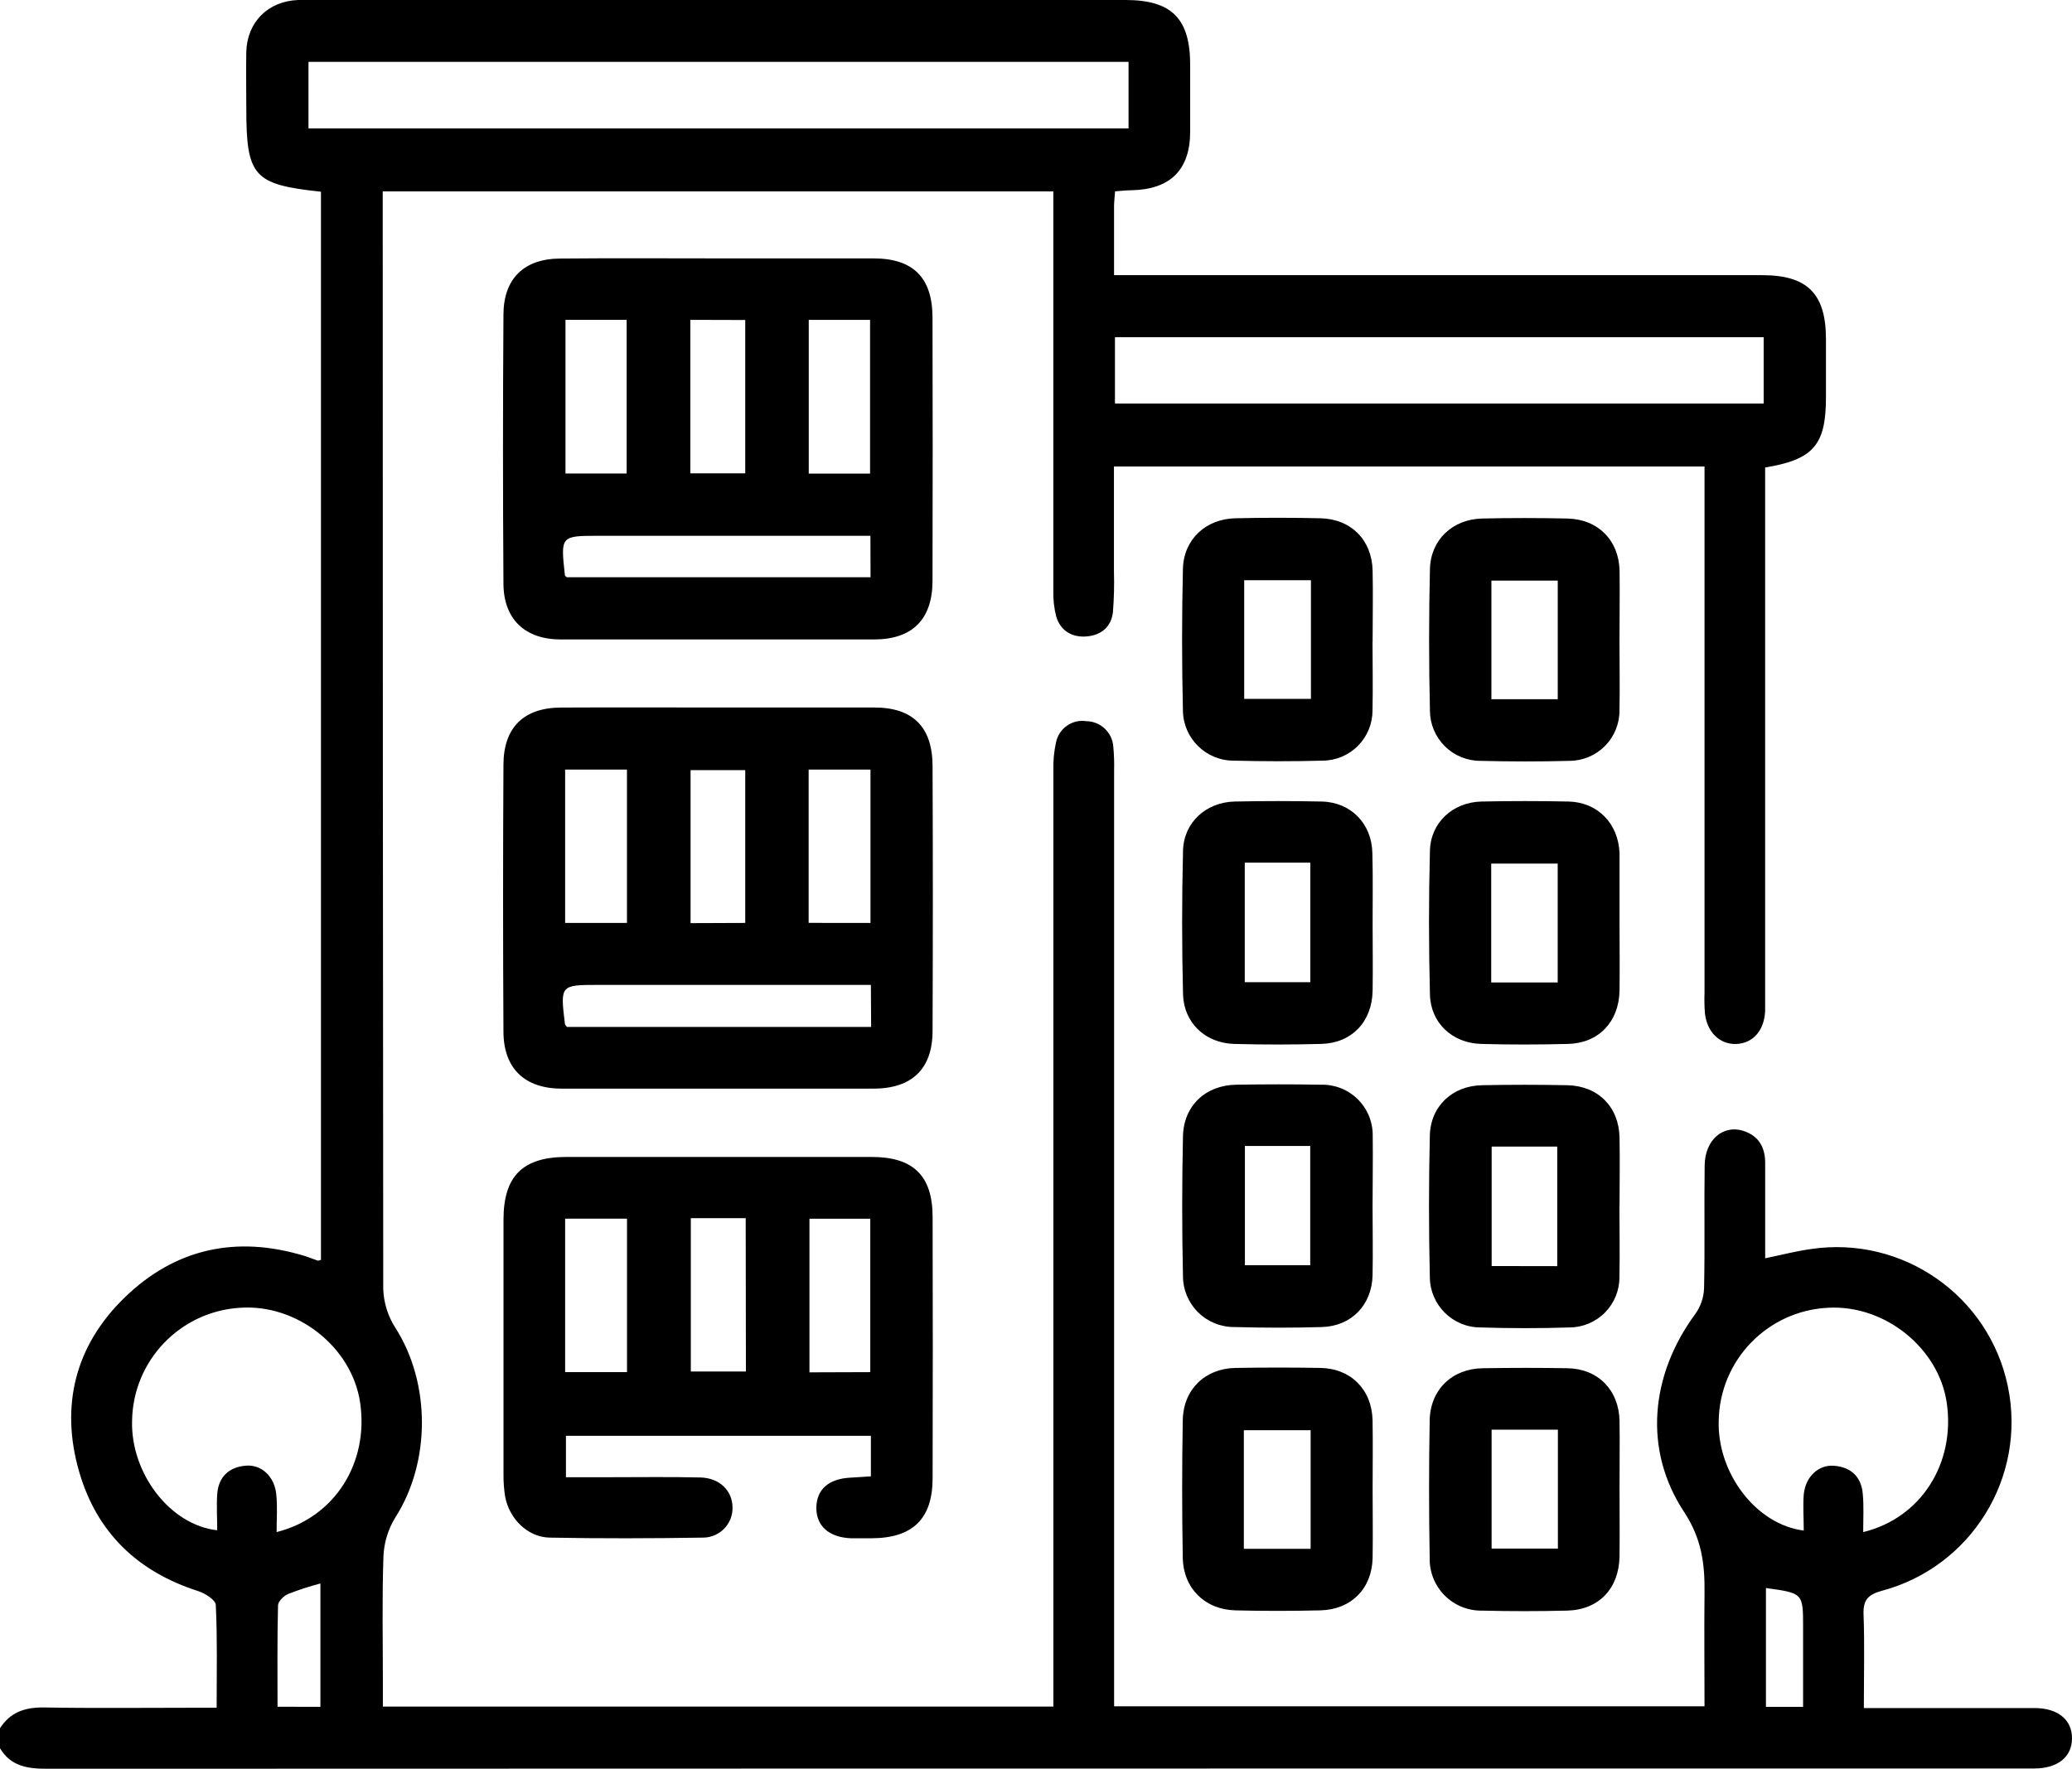
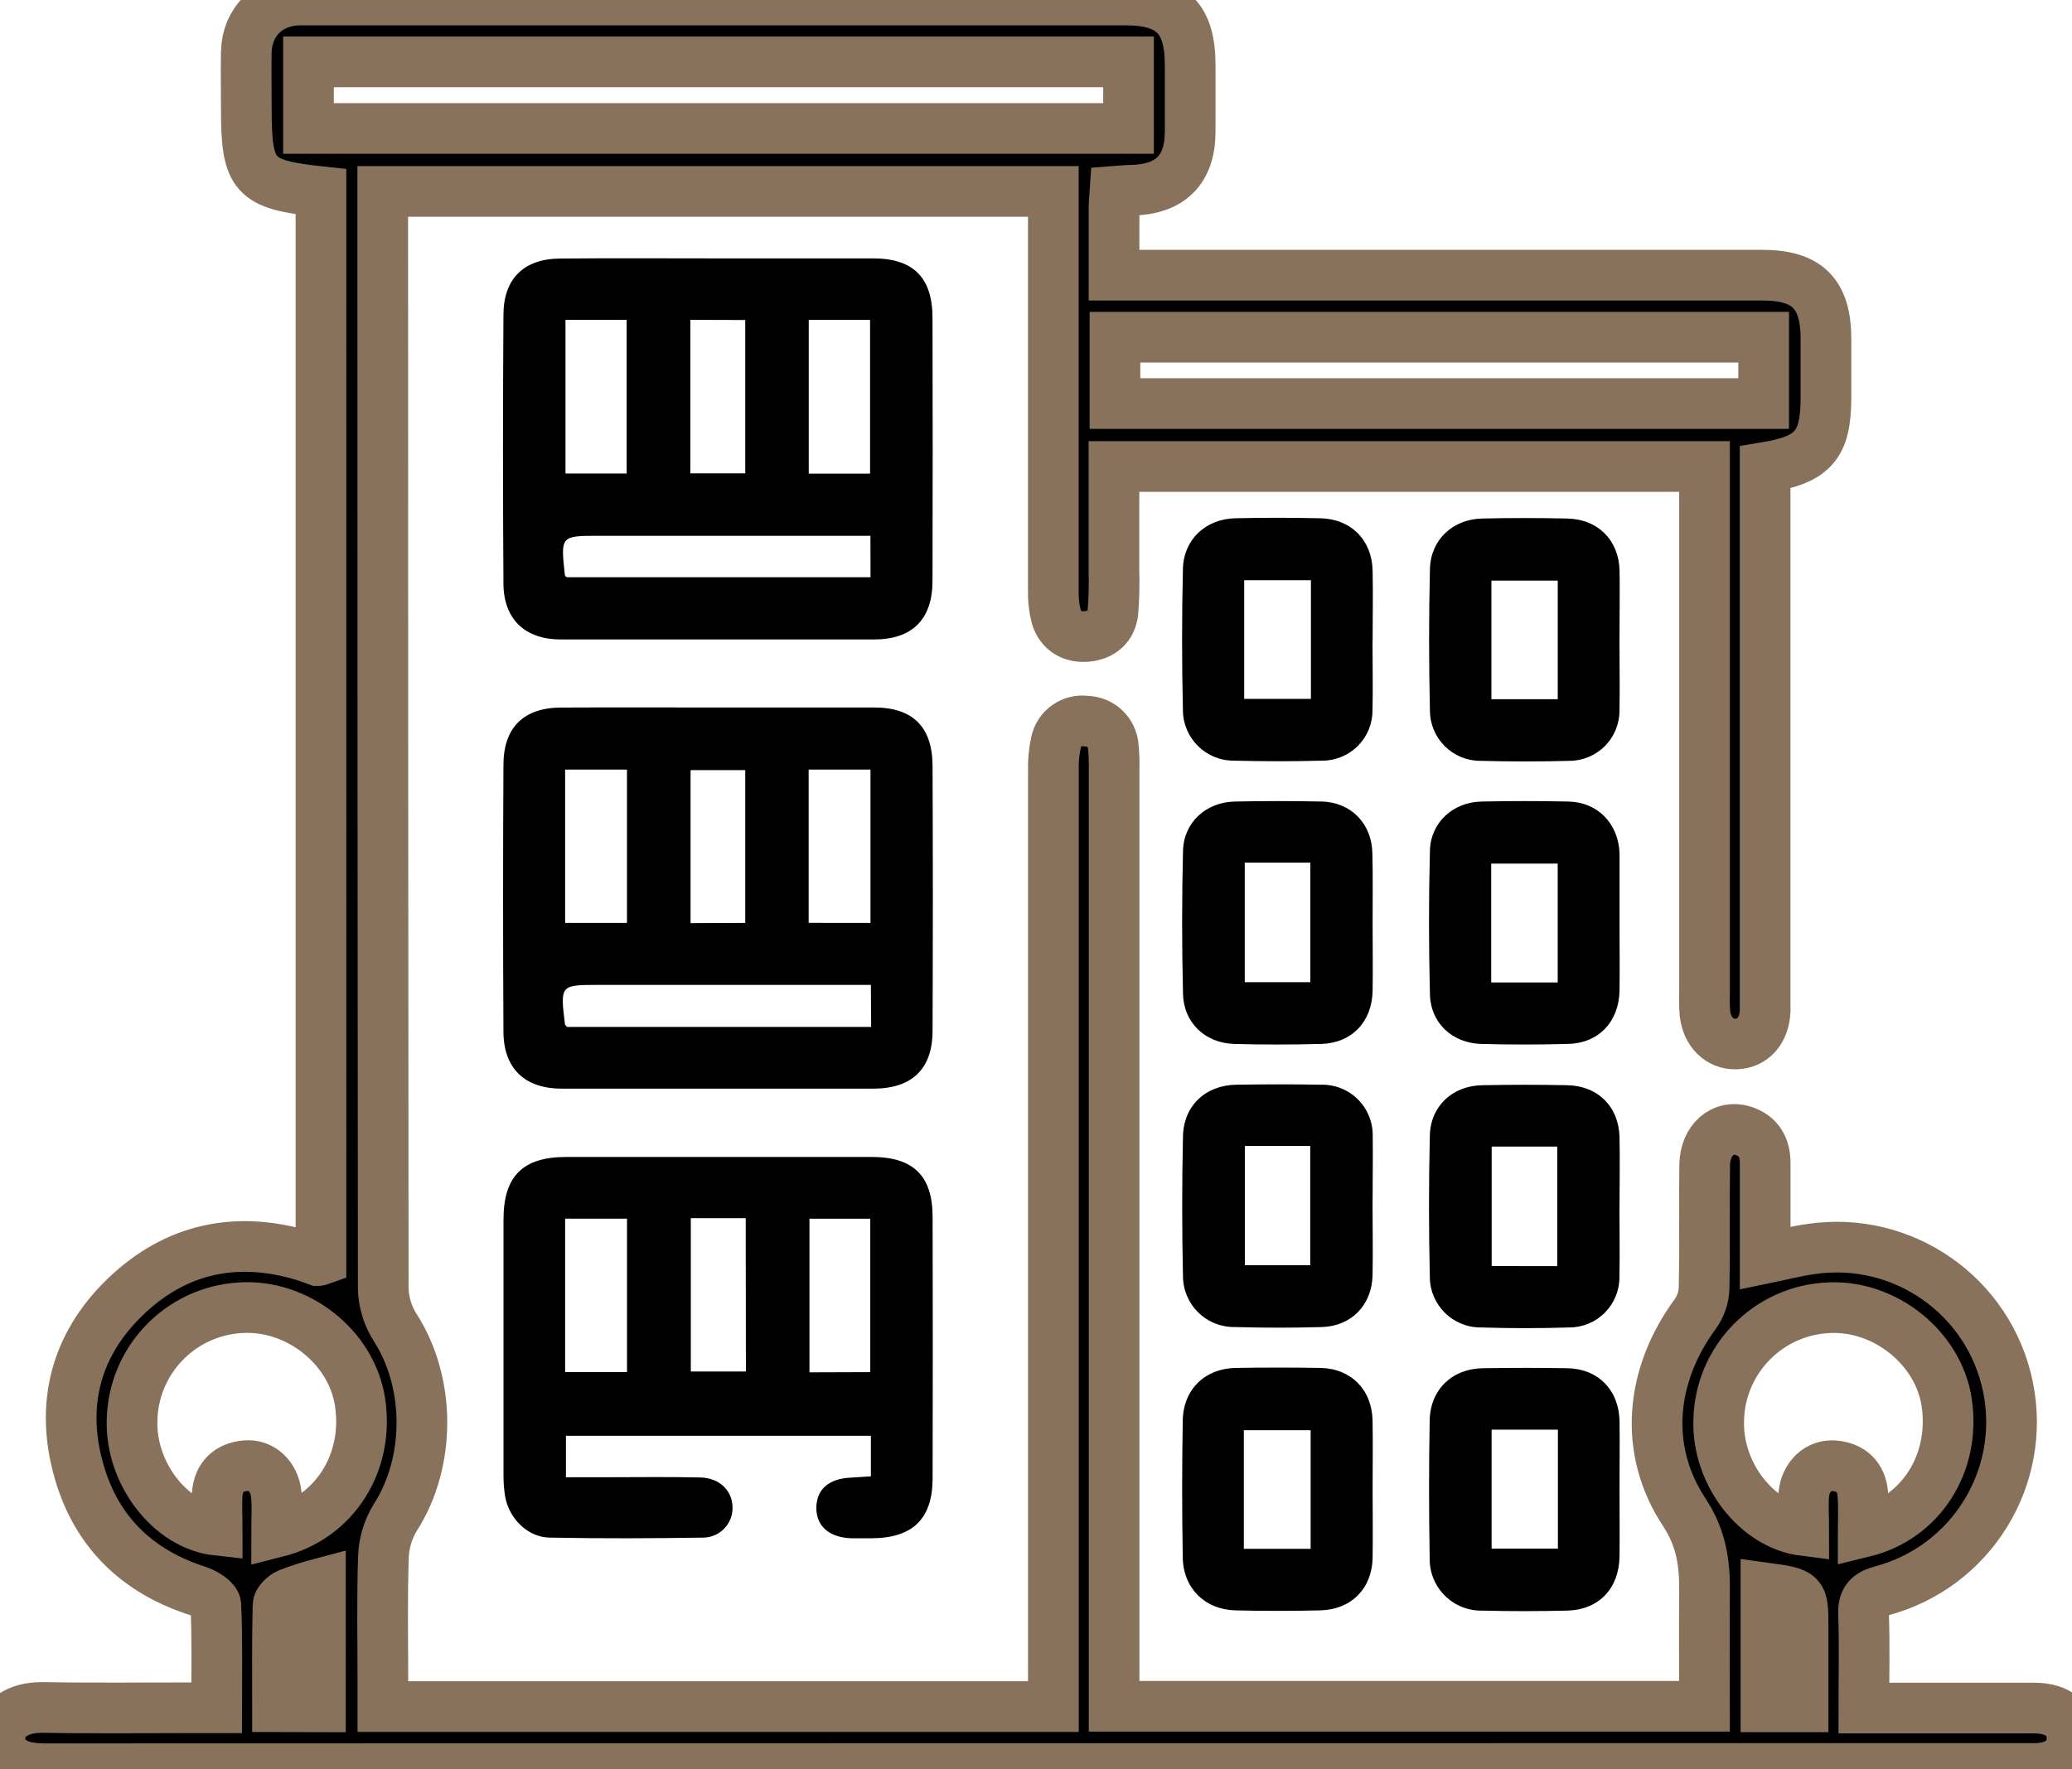
<svg xmlns="http://www.w3.org/2000/svg" viewBox="0 0 408.84 349.14" id="apartment_category">
-   <path d="M0 341.1c2-3.1 4.79-4.1 8.45-4.1 10 .18 20 .06 30 .06h4.3c0-7 .15-13.66-.17-20.26 0-1-2.12-2.33-3.49-2.77-11.91-3.8-20-11.55-23.46-23.52-3.8-13.09-.77-25 9-34.45 10-9.69 22.05-12.25 35.42-8.19.89.27 1.75.63 2.63.94.1 0 .24 0 .65-.15V37.84C50 36.41 48.6 34.83 48.6 21.32c0-3.73-.07-7.46 0-11.18C48.81 4.29 52.92.25 58.79 0H222.09c9.09 0 12.74 3.66 12.75 12.77v13.18c0 7.56-3.91 11.43-11.54 11.6-1 0-2.06.13-3.28.22-.07 1.08-.19 2-.2 2.89v13.65h127.91c8.88 0 12.54 3.66 12.56 12.53v11.59c0 9.37-2.44 12.27-12 13.84V199.6c-.2 3.83-2.42 6.33-5.7 6.45s-5.77-2.36-6.18-6.05a35.38 35.38 0 0 1-.08-4V92.07H219.8v20.75a73.13 73.13 0 0 1-.2 8c-.33 2.84-2.2 4.49-5.06 4.78s-5.26-1-6.13-3.91a18.63 18.63 0 0 1-.57-5.12V37.78H75.52v4.93q0 105.83.1 211.67a15.12 15.12 0 0 0 2.38 7.67c7 10.93 7 26.53 0 37.46a15.88 15.88 0 0 0-2.34 7.68c-.29 8.37-.11 16.77-.11 25.15v4.49h132.3V152.05a22.58 22.58 0 0 1 .52-5.52 5.29 5.29 0 0 1 6-4.19 5.4 5.4 0 0 1 5.3 5 38.12 38.12 0 0 1 .16 4.78v184.65h116.5c0-7.5-.08-14.9 0-22.31.08-5.71-.54-10.73-4-16-8.14-12.3-6.7-27.08 2.2-39.15a9.26 9.26 0 0 0 1.71-5c.18-8.11 0-16.24.12-24.36.08-5 3.64-8 7.6-6.76 3.08 1 4.35 3.25 4.34 6.4v18.76c3.2-.66 6.08-1.42 9-1.82A34.5 34.5 0 0 1 371.24 314c-2.65.73-3.64 1.82-3.53 4.63.22 6 .06 12 .06 18.49h33.66c4.67 0 7.44 2.35 7.41 6s-2.79 5.93-7.5 5.93h-69.87q-161.12 0-322.22.05c-3.83 0-7.13-.49-9.25-4.05ZM222.68 12.21H60.87v13.14h161.81ZM220 79.65h128v-13.1H220ZM54.58 302.39c11.56-2.92 18.22-13.74 16.48-25.55-1.62-11-12.49-19.54-23.76-18.72a22.69 22.69 0 0 0-21.24 22.34c-.27 10.3 7.48 20.56 16.8 21.57 0-2.41-.15-4.79 0-7.14.26-3.4 2.3-5.33 5.65-5.61 3.08-.27 5.66 2.14 6 5.65.26 2.34.07 4.71.07 7.46Zm313.06 0c11.49-2.79 18.2-13.65 16.49-25.49-1.57-10.82-12.18-19.37-23.33-18.79a22.69 22.69 0 0 0-21.67 22.33c-.3 10.29 7.36 20.47 16.78 21.65 0-2.42-.18-4.8 0-7.14.35-3.51 2.92-5.91 6-5.65 3.35.28 5.39 2.2 5.65 5.61.22 2.33.08 4.7.08 7.46ZM63.22 336.88v-24.35a59.55 59.55 0 0 0-6.36 2.07c-.87.38-2 1.47-2 2.26-.17 6.6-.1 13.2-.1 20Zm285.23 0h7.33v-15.72c0-6.72 0-6.72-7.33-7.73Z" />
+   <path stroke-width="10" stroke="#89725b" d="M0 341.1c2-3.1 4.79-4.1 8.45-4.1 10 .18 20 .06 30 .06h4.3c0-7 .15-13.66-.17-20.26 0-1-2.12-2.33-3.49-2.77-11.91-3.8-20-11.55-23.46-23.52-3.8-13.09-.77-25 9-34.45 10-9.69 22.05-12.25 35.42-8.19.89.27 1.75.63 2.63.94.1 0 .24 0 .65-.15V37.84C50 36.41 48.6 34.83 48.6 21.32c0-3.73-.07-7.46 0-11.18C48.81 4.29 52.92.25 58.79 0H222.09c9.09 0 12.74 3.66 12.75 12.77v13.18c0 7.56-3.91 11.43-11.54 11.6-1 0-2.06.13-3.28.22-.07 1.08-.19 2-.2 2.89v13.65h127.91c8.88 0 12.54 3.66 12.56 12.53v11.59c0 9.37-2.44 12.27-12 13.84V199.6c-.2 3.83-2.42 6.33-5.7 6.45s-5.77-2.36-6.18-6.05a35.38 35.38 0 0 1-.08-4V92.07H219.8v20.75a73.13 73.13 0 0 1-.2 8c-.33 2.84-2.2 4.49-5.06 4.78s-5.26-1-6.13-3.91a18.63 18.63 0 0 1-.57-5.12V37.78H75.52v4.93q0 105.83.1 211.67a15.12 15.12 0 0 0 2.38 7.67c7 10.93 7 26.53 0 37.46a15.88 15.88 0 0 0-2.34 7.68c-.29 8.37-.11 16.77-.11 25.15v4.49h132.3V152.05a22.58 22.58 0 0 1 .52-5.52 5.29 5.29 0 0 1 6-4.19 5.4 5.4 0 0 1 5.3 5 38.12 38.12 0 0 1 .16 4.78v184.65h116.5c0-7.5-.08-14.9 0-22.31.08-5.71-.54-10.73-4-16-8.14-12.3-6.7-27.08 2.2-39.15a9.26 9.26 0 0 0 1.71-5c.18-8.11 0-16.24.12-24.36.08-5 3.64-8 7.6-6.76 3.08 1 4.35 3.25 4.34 6.4v18.76c3.2-.66 6.08-1.42 9-1.82A34.5 34.5 0 0 1 371.24 314c-2.65.73-3.64 1.82-3.53 4.63.22 6 .06 12 .06 18.49h33.66c4.67 0 7.44 2.35 7.41 6s-2.79 5.93-7.5 5.93h-69.87q-161.12 0-322.22.05c-3.83 0-7.13-.49-9.25-4.05ZM222.68 12.21H60.87v13.14h161.81ZM220 79.65h128v-13.1H220ZM54.58 302.39c11.56-2.92 18.22-13.74 16.48-25.55-1.62-11-12.49-19.54-23.76-18.72a22.69 22.69 0 0 0-21.24 22.34c-.27 10.3 7.48 20.56 16.8 21.57 0-2.41-.15-4.79 0-7.14.26-3.4 2.3-5.33 5.65-5.61 3.08-.27 5.66 2.14 6 5.65.26 2.34.07 4.71.07 7.46Zm313.06 0c11.49-2.79 18.2-13.65 16.49-25.49-1.57-10.82-12.18-19.37-23.33-18.79a22.69 22.69 0 0 0-21.67 22.33c-.3 10.29 7.36 20.47 16.78 21.65 0-2.42-.18-4.8 0-7.14.35-3.51 2.92-5.91 6-5.65 3.35.28 5.39 2.2 5.65 5.61.22 2.33.08 4.7.08 7.46ZM63.22 336.88v-24.35a59.55 59.55 0 0 0-6.36 2.07c-.87.38-2 1.47-2 2.26-.17 6.6-.1 13.2-.1 20Zm285.23 0h7.33v-15.72c0-6.72 0-6.72-7.33-7.73Z" />
  <path d="M142 51h30.32C180.2 51 184 54.79 184 62.75q.07 25.94 0 51.87c0 7.64-4 11.58-11.52 11.59h-61.83c-7.06 0-11.27-4-11.31-11q-.18-26.53 0-53.06c0-7.17 4.07-11.08 11.17-11.12C121 50.93 131.52 51 142 51Zm29.75 54.75h-53.52c-7.62 0-7.62 0-6.77 7.74 0 .21.33.39.38.44h59.93Zm-60.17-42.62v30.33h12.07V63.13Zm48 0v30.35h12.1V63.14Zm-23.37 0v30.29h10.84V63.16ZM141.79 139.64h30.72c7.62 0 11.48 3.85 11.5 11.55q.11 26.13 0 52.26c0 7.55-4.08 11.41-11.7 11.42h-61.43c-7.32 0-11.5-3.95-11.54-11.21q-.15-26.34 0-52.67c0-7.41 4-11.31 11.35-11.34 10.36-.05 20.73-.01 31.1-.01Zm30.05 54.75h-53.66c-7.65 0-7.65 0-6.7 7.78 0 .11.16.21.41.52h60Zm-48.13-12.23v-30.27h-12.2v30.27Zm48.05 0v-30.27h-12.2v30.26Zm-24.71 0V152h-10.79v30.2ZM171.84 291.39v-8h-60.17v8.17h8.53c6 0 12-.09 18 .05 3.79.09 6.29 2.6 6.34 5.87a5.83 5.83 0 0 1-5.79 6c-10.12.16-20.23.19-30.34 0-4.33-.1-7.93-3.76-8.73-8.06a25.38 25.38 0 0 1-.33-4.36v-50.33c0-8.6 3.8-12.37 12.38-12.38h60.29c8.21 0 12 3.73 12 11.86q.07 25.75 0 51.52c0 8.07-3.94 11.85-12.06 11.88h-4c-4.36-.15-6.93-2.43-6.88-6.07s2.53-5.68 6.67-5.89Zm-48.12-20.57v-30.29h-12.21v30.29Zm48 0v-30.28h-12v30.32Zm-24.58-30.39h-10.83v30.27h10.87ZM270.82 126.62c0 4.52.1 9 0 13.56a9.9 9.9 0 0 1-9.86 9.95c-5.85.16-11.71.15-17.55 0a10 10 0 0 1-10-9.91q-.33-14 0-27.93c.14-5.82 4.49-9.86 10.35-10q8.37-.19 16.75 0c6.08.13 10.2 4.29 10.33 10.35.1 4.65 0 9.31 0 14Zm-12.15-12.1H245.5v23.42h13.17ZM319.55 126.6c0 4.53.09 9.05 0 13.57a9.9 9.9 0 0 1-9.85 10c-5.85.16-11.71.15-17.55 0a9.94 9.94 0 0 1-10-9.9q-.33-14 0-27.93c.13-5.81 4.48-9.87 10.33-10 5.58-.13 11.17-.12 16.76 0 6.08.13 10.2 4.29 10.33 10.33.06 4.62-.02 9.33-.02 13.93Zm-12.18-12h-13.09V138h13.09ZM270.84 182.37c0 4.39.07 8.78 0 13.17-.11 6.14-4.12 10.35-10.16 10.5-5.72.15-11.44.16-17.16 0s-9.95-4.19-10.09-9.82a569.3 569.3 0 0 1 0-28.33c.15-5.6 4.57-9.57 10.2-9.69s11.44-.12 17.16 0 9.9 4.32 10 10.19c.13 4.67.04 9.32.05 13.98Zm-25.23-12.11v23.6h12.94v-23.6ZM319.56 182.35c0 4.39.06 8.79 0 13.17-.12 6.16-4.11 10.37-10.15 10.52-5.71.15-11.44.16-17.16 0s-10-4.18-10.1-9.81c-.24-9.43-.25-18.89 0-28.33.14-5.59 4.56-9.58 10.18-9.7s11.44-.12 17.16 0 9.84 4.3 10.07 10.18v.79Zm-12.2 11.56v-23.46h-13.12v23.46ZM270.83 238.12c0 4.53.09 9 0 13.57-.13 5.88-4.17 10.06-10 10.23s-11.44.16-17.16 0a10.07 10.07 0 0 1-10.25-10.08c-.21-9.18-.2-18.36 0-27.54.12-6.06 4.44-10.11 10.51-10.21 5.59-.09 11.17-.1 16.76 0a9.94 9.94 0 0 1 10.17 10c.06 4.72-.03 9.38-.03 14.03Zm-25.19-11.94v23.54h12.89v-23.54ZM319.54 238c0 4.66.1 9.31 0 14a9.89 9.89 0 0 1-9.85 10c-5.85.19-11.71.18-17.56 0a10 10 0 0 1-10-9.93q-.33-14 0-27.93c.14-5.85 4.48-9.85 10.34-9.95q8.39-.17 16.76 0c6.07.11 10.2 4.24 10.33 10.31.09 4.52 0 9.05 0 13.57Zm-12.27 11.9v-23.6h-12.94v23.58ZM270.84 293.92c0 4.52.07 9 0 13.57-.13 6.06-4.22 10.2-10.32 10.35-5.59.13-11.18.14-16.76 0-6-.16-10.27-4.33-10.38-10.4q-.24-13.57 0-27.14c.11-6.08 4.41-10.21 10.41-10.31 5.59-.09 11.18-.1 16.76 0 6 .11 10.15 4.27 10.28 10.36.08 4.52.01 9.04.01 13.57Zm-25.41 11.77h13.18v-23.4h-13.18ZM319.56 294c0 4.39.05 8.78 0 13.17-.1 6.38-4.09 10.57-10.36 10.72-5.58.13-11.17.14-16.75 0a10.16 10.16 0 0 1-10.35-10.42q-.24-13.57 0-27.14c.12-6.08 4.43-10.18 10.45-10.28 5.58-.09 11.17-.1 16.76 0 6 .11 10.12 4.28 10.25 10.39.07 4.46-.01 8.98 0 13.56Zm-12.16-11.82h-13.08v23.47h13.08Z" />
</svg>
